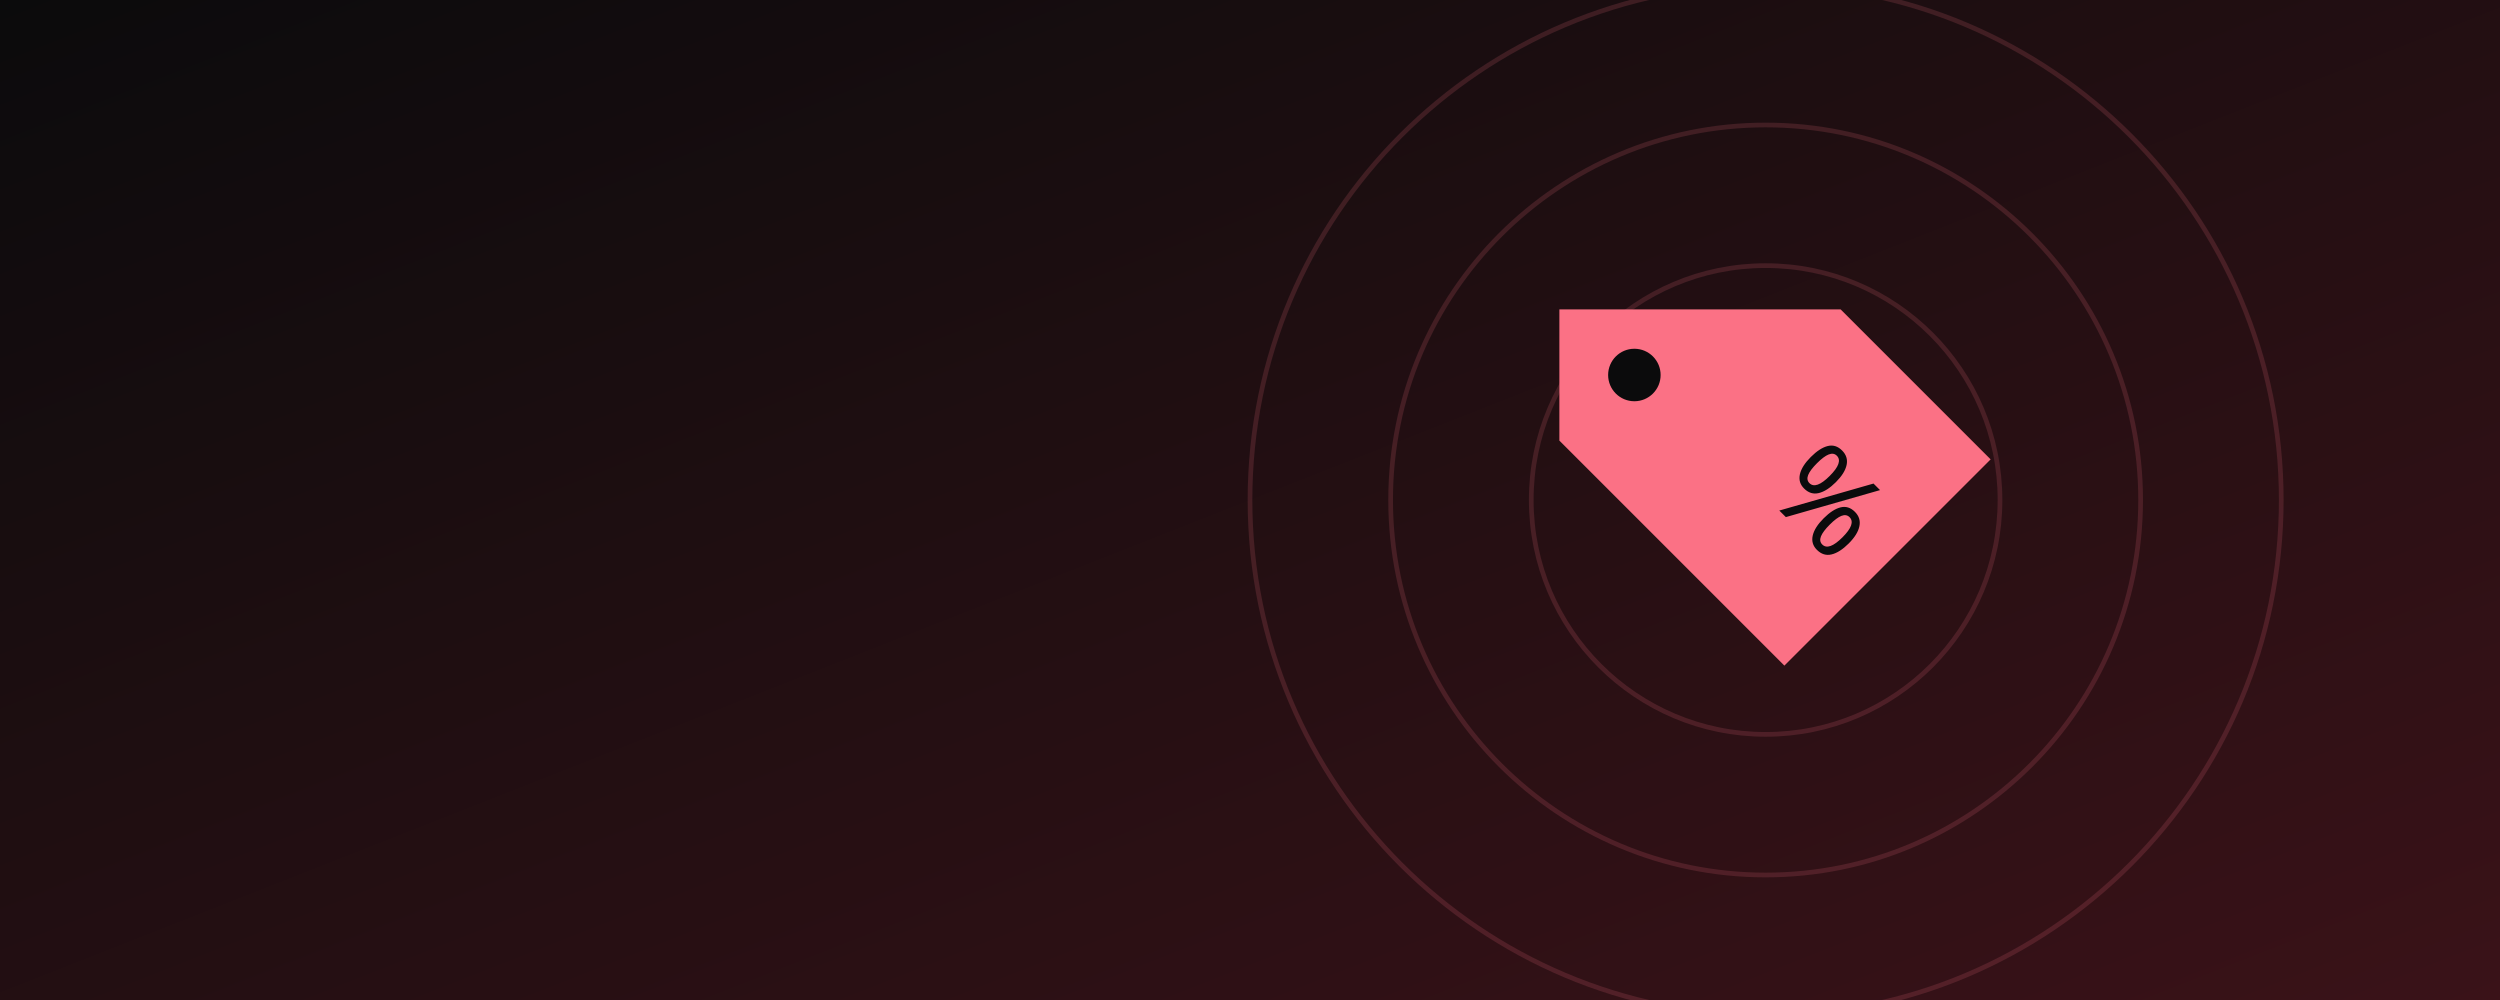
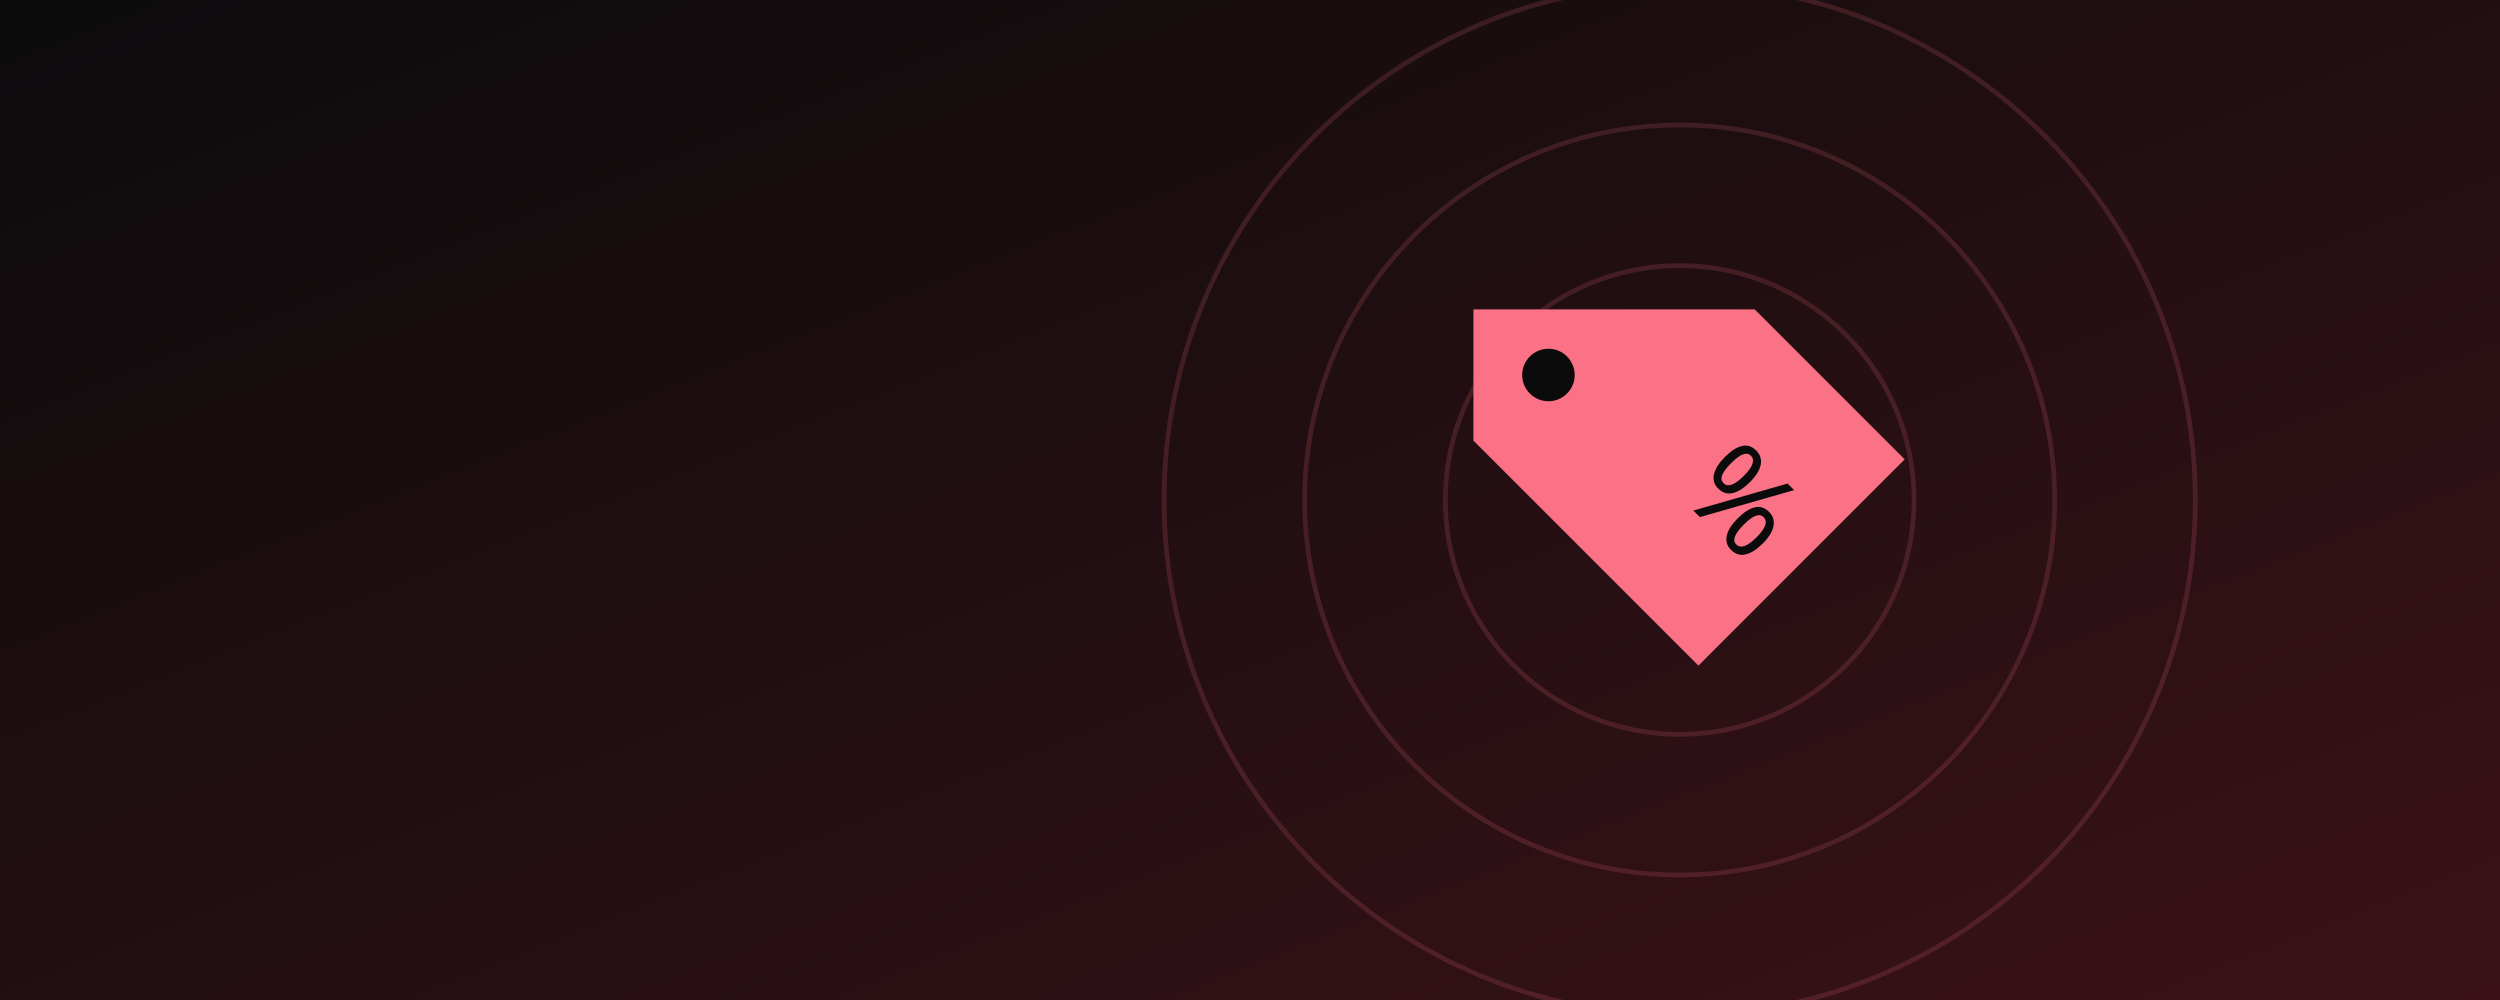
<svg xmlns="http://www.w3.org/2000/svg" viewBox="0 0 1600 640" preserveAspectRatio="xMidYMid slice" aria-hidden="true">
  <defs>
    <linearGradient id="g" x1="0" y1="0" x2="1" y2="1">
      <stop offset="0" stop-color="#0b0b0c" />
      <stop offset="1" stop-color="#3a1218" />
    </linearGradient>
  </defs>
  <rect width="1600" height="640" fill="url(#g)" />
  <g fill="none" stroke="#fb7185" stroke-opacity=".16" stroke-width="3">
-     <circle cx="1130" cy="320" r="330" />
-     <circle cx="1130" cy="320" r="240" />
-     <circle cx="1130" cy="320" r="150" />
+     <circle cx="1075" cy="320" r="330" />
+     <circle cx="1075" cy="320" r="240" />
+     <circle cx="1075" cy="320" r="150" />
  </g>
-   <g transform="translate(770 90) scale(1.2)">
+   <g transform="translate(715 90) scale(1.2)">
    <path d="M190 90h150l80 80-110 110-120-120z" fill="#fb7185" />
    <circle cx="230" cy="125" r="14" fill="#0b0b0c" />
    <text x="318" y="208" text-anchor="middle" font-family="Arial Black, Impact, sans-serif" font-size="64" fill="#0b0b0c" transform="rotate(45 318 208)">%</text>
  </g>
</svg>
